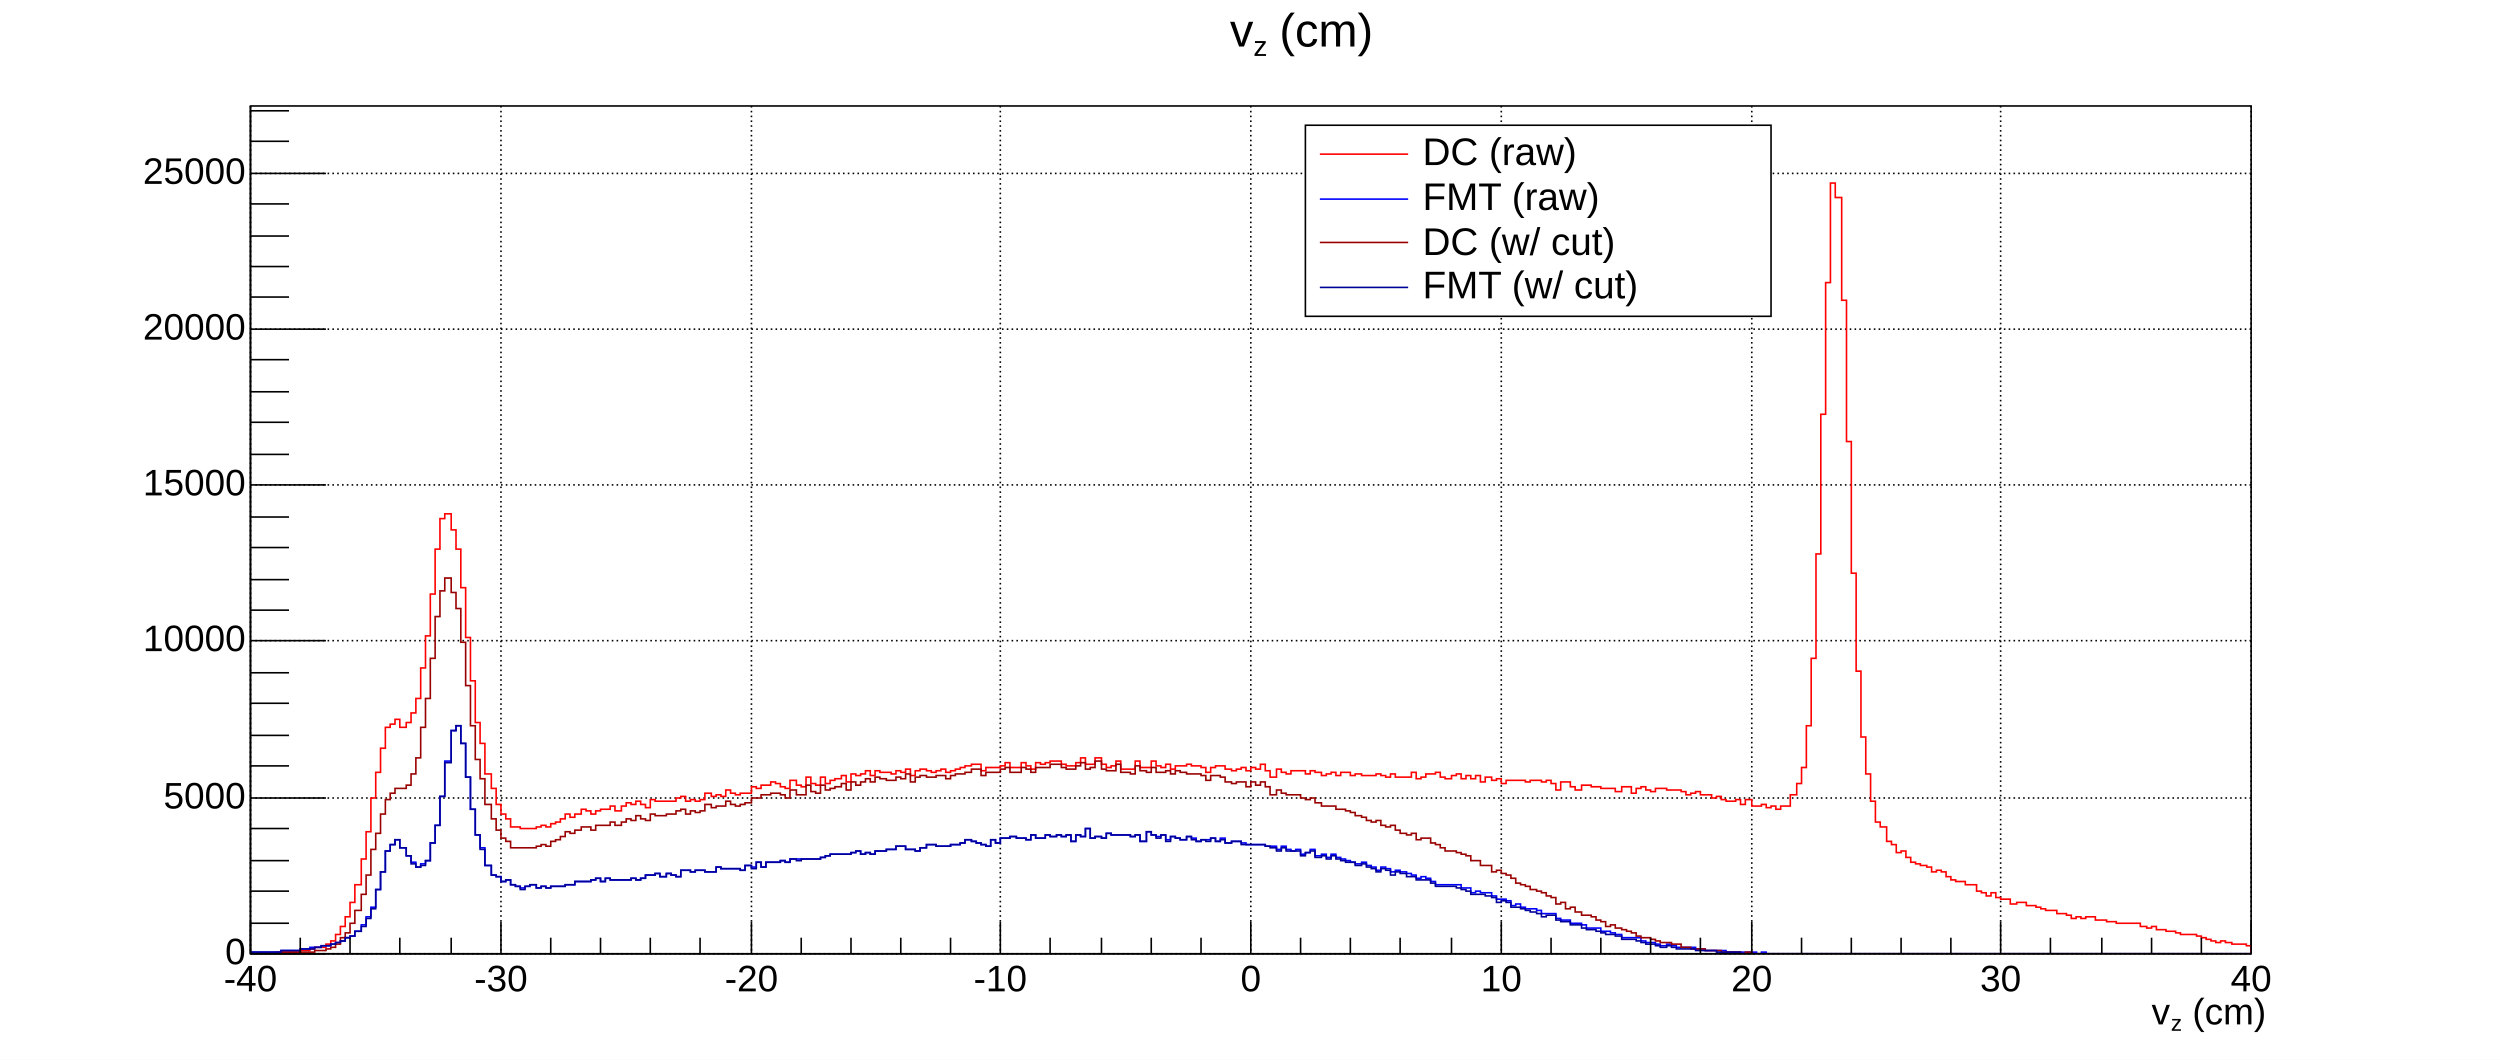
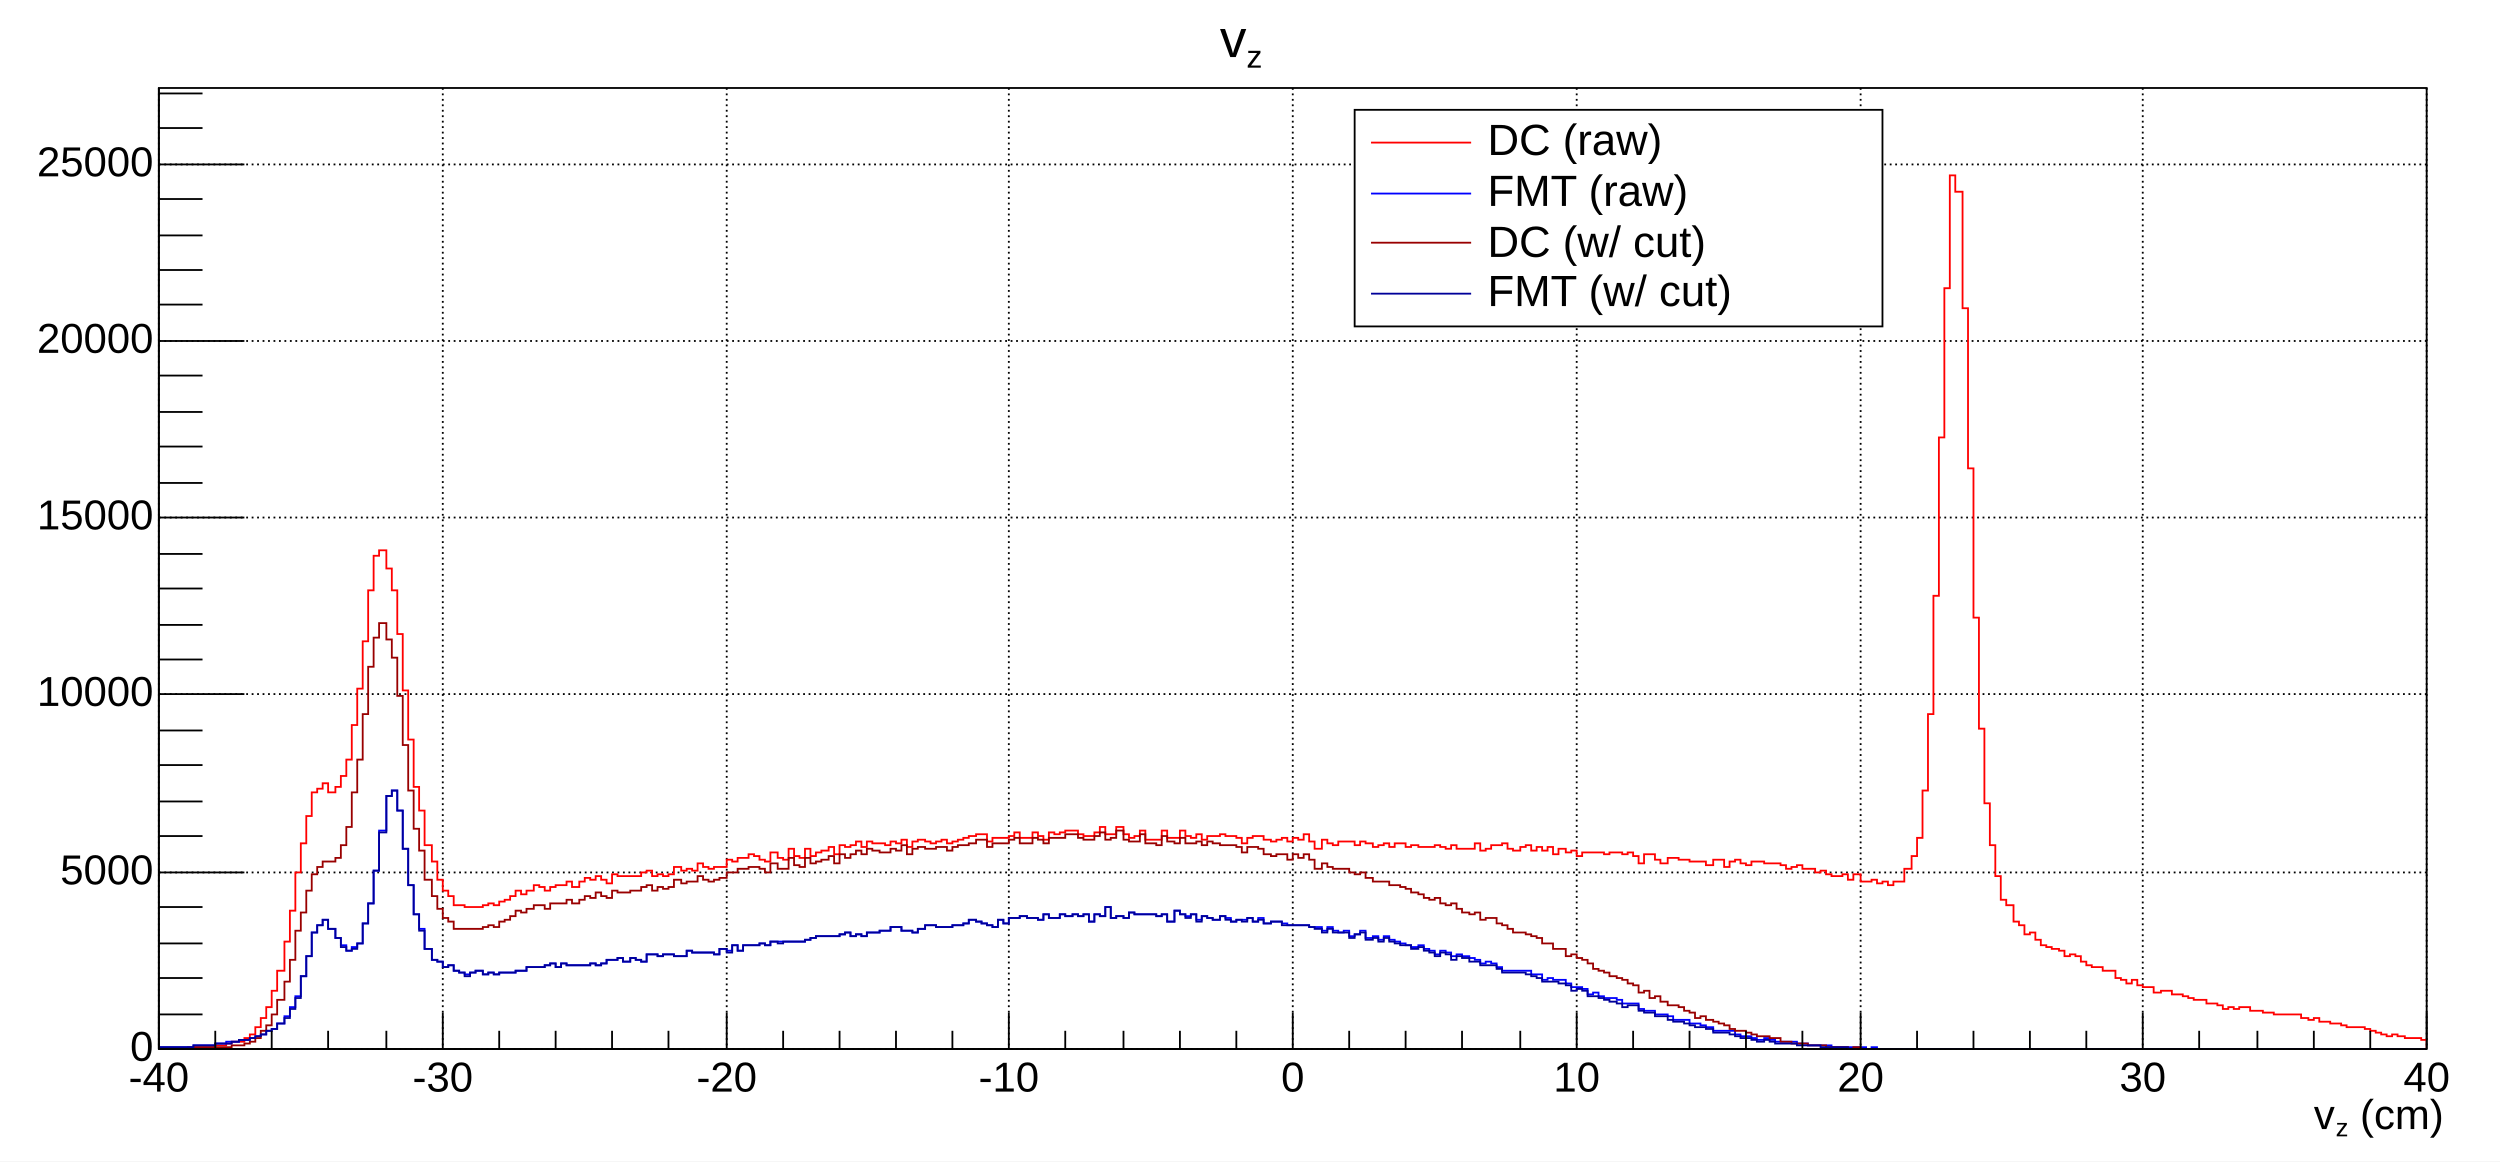
- <svg xmlns="http://www.w3.org/2000/svg" width="1557" height="660" version="1.1" id="svg174">
+ <svg xmlns="http://www.w3.org/2000/svg" width="1373.56" height="638.091" version="1.1" id="svg174">
  <defs id="defs178" />
-   <path style="pointer-events: visiblefill; fill: rgb(255, 255, 255);" d="M0,0H1557V660H0Z" id="path2" />
-   <g id="g172">
+   <path style="fill:#ffffff;stroke-width:0.924" d="M 0,0 H 1373.56 V 638.091 H 0 Z" id="path2" />
+   <g id="g172" transform="translate(-68.72459,-17.65655)">
    <g transform="translate(156,66)" id="g108">
-       <path d="M0,0H1246V528H0Z" style="fill: rgb(255, 255, 255); stroke: rgb(0, 0, 0); stroke-width: 1; pointer-events: visiblefill;" id="path6" />
+       <path d="M 0,0 H 1246 V 528 H 0 Z" style="fill:#ffffff;stroke:#000000;stroke-width:1" id="path6" />
      <g id="g12">
-         <path d="M0,0v528M156,0v528M312,0v528M467,0v528M623,0v528M779,0v528M935,0v528M1090,0v528M1246,0v528" style="stroke: rgb(0, 0, 0); stroke-width: 1; stroke-dasharray: 1, 2;" id="path8" />
-         <path d="M0,528h1246M0,431h1246M0,333h1246M0,236h1246M0,139h1246M0,42h1246" style="stroke: rgb(0, 0, 0); stroke-width: 1; stroke-dasharray: 1, 2;" id="path10" />
+         <path d="M 0,0 V 528 M 156,0 V 528 M 312,0 V 528 M 467,0 V 528 M 623,0 V 528 M 779,0 V 528 M 935,0 V 528 M 1090,0 V 528 M 1246,0 v 528" style="stroke:#000000;stroke-width:1;stroke-dasharray:1, 2" id="path8" />
+         <path d="M 0,528 H 1246 M 0,431 H 1246 M 0,333 H 1246 M 0,236 H 1246 M 0,139 H 1246 M 0,42 h 1246" style="stroke:#000000;stroke-width:1;stroke-dasharray:1, 2" id="path10" />
      </g>
-       <svg x="0" y="0" overflow="hidden" width="1246" height="528" viewBox="0 0 1246 528" style="pointer-events: visiblefill;" version="1.1" id="svg30">
+       <svg x="0" y="0" overflow="hidden" width="1246" height="528" viewBox="0 0 1246 528" version="1.1" id="svg30">
        <g id="g16">
-           <path d="M0,528h16v-1h15v-1h6v-1h3v-1h7v-2h3v-2h3v-4h3v-5h3v-6h3v-9h3v-11h4v-16h3v-17h3v-21h3v-16h3v-15h3v-13h3v-2h3v-3h3v5h4v-3h3v-6h3v-9h3v-19h3v-20h3v-26h3v-28h3v-19h3v-3h4v10h3v12h3v24h3v31h3v27h3v26h3v13h3v19h4v9h3v10h3v6h3v3h3v5h6v1h10v-1h3v-1h3v1h3v-2h3v-1h3v-2h3v-3h3v2h3v-2h4v-3h3v1h3v2h3v-2h3v-1h6v-2h3v3h4v-3h3v-2h3v1h3v-2h3v2h3v2h3v-5h3v1h13v-2h3v-1h3v3h3v-1h3v1h3v-1h3v-4h4v2h3v-1h3v1h3v-4h3v2h3v1h3v-1h7v-4h3v1h3v-2h6v-2h3v1h3v2h3v1h3v-5h4v3h3v1h3v-6h3v4h3v1h3v-5h3v4h3v-2h3v-1h4v-2h3v4h3v-5h3v1h3v-1h3v-2h3v3h3v-3h3v1h7v1h3v-2h3v1h3v-2h3v4h3v-3h3v-1h4v1h3v1h3v-1h3v-1h3v2h3v-1h3v-1h3v-1h3v-1h4v-1h6v4h3v-2h9v-1h3v-2h3v3h7v-3h3v2h3v2h3v-4h3v1h3v-1h3v-1h7v2h3v1h6v-2h3v-3h3v4h6v-4h4v4h3v2h3v-1h3v-3h3v5h9v-5h3v4h7v-4h3v3h3v1h3v-2h3v3h3v-2h7v-1h3v1h6v1h3v3h3v-3h3v-1h6v2h4v1h3v-1h3v-1h3v2h3v-2h3v1h3v-3h3v4h3v4h4v-5h3v2h3v1h3v-2h9v2h3v-2h3v1h4v2h3v-1h3v-1h3v2h3v-2h6v2h3v-1h4v1h9v-1h3v1h3v1h3v-2h3v2h10v-3h3v4h3v-1h3v-2h6v-1h3v3h3v1h4v-2h3v-1h3v3h3v-2h3v2h3v-2h3v4h3v-3h4v2h3v-1h3v3h3v-2h12v1h3v-1h7v1h3v-1h3v2h3v4h3v-5h6v3h3v2h4v-3h6v1h6v1h9v2h4v-3h6v4h3v-3h3v-1h3v2h3v1h3v-2h7v1h9v1h3v2h3v-1h3v-1h3v2h7v2h3v-1h3v2h3v1h6v-1h3v3h3v-3h4v4h6v-1h3v2h3v-1h3v2h3v-2h6v-7h4v-7h3v-10h3v-26h3v-42h3v-65h3v-87h3v-82h3v-62h3v9h4v64h3v88h3v82h3v61h3v41h3v23h3v17h3v13h3v3h4v9h3v2h3v5h3v-1h3v4h3v3h3v1h3v1h4v1h3v3h3v-1h3v1h3v3h3v2h3v1h6v2h7v4h3v1h3v2h3v-2h3v3h3v1h6v3h4v-1h6v2h6v1h3v1h3v1h7v2h6v1h3v2h3v-1h3v1h3v-1h6v2h7v1h6v1h15v2h4v1h3v-1h3v2h6v1h6v1h3v1h10v1h3v1h3v1h3v1h3v1h3v-1h3v1h4v1h9v1h3L1246,531H0Z" style="stroke-linejoin: miter; stroke: rgb(255, 0, 0); stroke-width: 1; fill: none;" id="path14" />
+           <path d="m 0,528 h 16 v -1 h 15 v -1 h 6 v -1 h 3 v -1 h 7 v -2 h 3 v -2 h 3 v -4 h 3 v -5 h 3 v -6 h 3 v -9 h 3 v -11 h 4 v -16 h 3 v -17 h 3 v -21 h 3 v -16 h 3 v -15 h 3 v -13 h 3 v -2 h 3 v -3 h 3 v 5 h 4 v -3 h 3 v -6 h 3 v -9 h 3 v -19 h 3 v -20 h 3 v -26 h 3 v -28 h 3 v -19 h 3 v -3 h 4 v 10 h 3 v 12 h 3 v 24 h 3 v 31 h 3 v 27 h 3 v 26 h 3 v 13 h 3 v 19 h 4 v 9 h 3 v 10 h 3 v 6 h 3 v 3 h 3 v 5 h 6 v 1 h 10 v -1 h 3 v -1 h 3 v 1 h 3 v -2 h 3 v -1 h 3 v -2 h 3 v -3 h 3 v 2 h 3 v -2 h 4 v -3 h 3 v 1 h 3 v 2 h 3 v -2 h 3 v -1 h 6 v -2 h 3 v 3 h 4 v -3 h 3 v -2 h 3 v 1 h 3 v -2 h 3 v 2 h 3 v 2 h 3 v -5 h 3 v 1 h 13 v -2 h 3 v -1 h 3 v 3 h 3 v -1 h 3 v 1 h 3 v -1 h 3 v -4 h 4 v 2 h 3 v -1 h 3 v 1 h 3 v -4 h 3 v 2 h 3 v 1 h 3 v -1 h 7 v -4 h 3 v 1 h 3 v -2 h 6 v -2 h 3 v 1 h 3 v 2 h 3 v 1 h 3 v -5 h 4 v 3 h 3 v 1 h 3 v -6 h 3 v 4 h 3 v 1 h 3 v -5 h 3 v 4 h 3 v -2 h 3 v -1 h 4 v -2 h 3 v 4 h 3 v -5 h 3 v 1 h 3 v -1 h 3 v -2 h 3 v 3 h 3 v -3 h 3 v 1 h 7 v 1 h 3 v -2 h 3 v 1 h 3 v -2 h 3 v 4 h 3 v -3 h 3 v -1 h 4 v 1 h 3 v 1 h 3 v -1 h 3 v -1 h 3 v 2 h 3 v -1 h 3 v -1 h 3 v -1 h 3 v -1 h 4 v -1 h 6 v 4 h 3 v -2 h 9 v -1 h 3 v -2 h 3 v 3 h 7 v -3 h 3 v 2 h 3 v 2 h 3 v -4 h 3 v 1 h 3 v -1 h 3 v -1 h 7 v 2 h 3 v 1 h 6 v -2 h 3 v -3 h 3 v 4 h 6 v -4 h 4 v 4 h 3 v 2 h 3 v -1 h 3 v -3 h 3 v 5 h 9 v -5 h 3 v 4 h 7 v -4 h 3 v 3 h 3 v 1 h 3 v -2 h 3 v 3 h 3 v -2 h 7 v -1 h 3 v 1 h 6 v 1 h 3 v 3 h 3 v -3 h 3 v -1 h 6 v 2 h 4 v 1 h 3 v -1 h 3 v -1 h 3 v 2 h 3 v -2 h 3 v 1 h 3 v -3 h 3 v 4 h 3 v 4 h 4 v -5 h 3 v 2 h 3 v 1 h 3 v -2 h 9 v 2 h 3 v -2 h 3 v 1 h 4 v 2 h 3 v -1 h 3 v -1 h 3 v 2 h 3 v -2 h 6 v 2 h 3 v -1 h 4 v 1 h 9 v -1 h 3 v 1 h 3 v 1 h 3 v -2 h 3 v 2 h 10 v -3 h 3 v 4 h 3 v -1 h 3 v -2 h 6 v -1 h 3 v 3 h 3 v 1 h 4 v -2 h 3 v -1 h 3 v 3 h 3 v -2 h 3 v 2 h 3 v -2 h 3 v 4 h 3 v -3 h 4 v 2 h 3 v -1 h 3 v 3 h 3 v -2 h 12 v 1 h 3 v -1 h 7 v 1 h 3 v -1 h 3 v 2 h 3 v 4 h 3 v -5 h 6 v 3 h 3 v 2 h 4 v -3 h 6 v 1 h 6 v 1 h 9 v 2 h 4 v -3 h 6 v 4 h 3 v -3 h 3 v -1 h 3 v 2 h 3 v 1 h 3 v -2 h 7 v 1 h 9 v 1 h 3 v 2 h 3 v -1 h 3 v -1 h 3 v 2 h 7 v 2 h 3 v -1 h 3 v 2 h 3 v 1 h 6 v -1 h 3 v 3 h 3 v -3 h 4 v 4 h 6 v -1 h 3 v 2 h 3 v -1 h 3 v 2 h 3 v -2 h 6 v -7 h 4 v -7 h 3 v -10 h 3 v -26 h 3 v -42 h 3 v -65 h 3 v -87 h 3 v -82 h 3 V 48 h 3 v 9 h 4 v 64 h 3 v 88 h 3 v 82 h 3 v 61 h 3 v 41 h 3 v 23 h 3 v 17 h 3 v 13 h 3 v 3 h 4 v 9 h 3 v 2 h 3 v 5 h 3 v -1 h 3 v 4 h 3 v 3 h 3 v 1 h 3 v 1 h 4 v 1 h 3 v 3 h 3 v -1 h 3 v 1 h 3 v 3 h 3 v 2 h 3 v 1 h 6 v 2 h 7 v 4 h 3 v 1 h 3 v 2 h 3 v -2 h 3 v 3 h 3 v 1 h 6 v 3 h 4 v -1 h 6 v 2 h 6 v 1 h 3 v 1 h 3 v 1 h 7 v 2 h 6 v 1 h 3 v 2 h 3 v -1 h 3 v 1 h 3 v -1 h 6 v 2 h 7 v 1 h 6 v 1 h 15 v 2 h 4 v 1 h 3 v -1 h 3 v 2 h 6 v 1 h 6 v 1 h 3 v 1 h 10 v 1 h 3 v 1 h 3 v 1 h 3 v 1 h 3 v 1 h 3 v -1 h 3 v 1 h 4 v 1 h 9 v 1 h 3 v 8 H 0 Z" style="fill:none;stroke:#ff0000;stroke-width:1;stroke-linejoin:miter" id="path14" />
        </g>
        <g id="g20">
-           <path d="M0,527h19v-1h12v-1h6v-1h7v-1h6v-1h3v-1h3v-1h3v-2h3v-1h3v-3h4v-4h3v-5h3v-6h3v-11h3v-11h3v-13h3v-4h3v-3h3v5h4v5h3v4h3v3h3v-2h3v-2h3v-11h3v-11h3v-18h3v-22h4v-19h3v-3h3v11h3v21h3v20h3v16h3v8h3v11h4v6h3v1h3v3h3v-1h3v3h3v1h3v1h3v-1h3v-1h4v2h3v-1h3v1h3v-1h9v-1h6v-2h10v-1h3v-1h3v2h3v-2h3v1h13v-1h3v1h3v-1h3v-2h6v-1h3v2h4v-2h3v1h3v1h3v-4h6v1h3v-1h6v1h7v-3h3v1h12v1h3v-3h4v1h3v-3h3v3h3v-3h9v-1h3v1h3v-2h19v-1h3v-1h3v-1h13v-1h3v-1h3v2h3v-1h3v1h3v-2h7v-1h6v-2h6v2h6v1h3v-2h4v-2h6v1h9v-1h6v-1h3v-2h4v1h3v1h3v1h3v1h3v-4h3v2h3v-3h6v-1h4v1h6v1h3v-3h3v2h6v-2h3v1h4v-1h3v1h3v-1h3v4h3v-4h3v1h3v-5h3v6h3v-1h4v1h3v-3h3v1h12v1h3v-1h3v4h4v-6h3v2h3v1h3v-1h3v3h3v-2h3v1h3v1h4v-2h3v1h3v2h3v-1h6v-1h3v2h3v-2h3v3h4v-1h6v1h3v1h12v1h7v2h3v-2h3v2h3v1h3v-1h3v3h3v-1h3v-2h3v4h4v-1h3v2h3v-2h3v2h3v1h3v1h3v1h3v1h4v-1h3v2h3v1h3v2h3v-2h3v1h3v2h3v-1h3v1h4v1h3v1h3v2h3v-1h3v1h3v2h3v2h16v2h6v3h3v-1h3v1h7v2h3v2h6v1h3v3h3v-1h3v2h3v1h7v1h3v2h9v3h3v1h6v2h7v1h3v2h9v2h6v1h3v1h4v2h12v2h3v1h6v1h3v1h4v-1h3v1h3v1h12v1h6v1h13v1h19v1h3v-1h3v1h302L1246,531H0Z" style="stroke-linejoin: miter; stroke: rgb(0, 0, 255); stroke-width: 1; fill: none;" id="path18" />
+           <path d="m 0,527 h 19 v -1 h 12 v -1 h 6 v -1 h 7 v -1 h 6 v -1 h 3 v -1 h 3 v -1 h 3 v -2 h 3 v -1 h 3 v -3 h 4 v -4 h 3 v -5 h 3 v -6 h 3 v -11 h 3 v -11 h 3 v -13 h 3 v -4 h 3 v -3 h 3 v 5 h 4 v 5 h 3 v 4 h 3 v 3 h 3 v -2 h 3 v -2 h 3 v -11 h 3 v -11 h 3 v -18 h 3 v -22 h 4 v -19 h 3 v -3 h 3 v 11 h 3 v 21 h 3 v 20 h 3 v 16 h 3 v 8 h 3 v 11 h 4 v 6 h 3 v 1 h 3 v 3 h 3 v -1 h 3 v 3 h 3 v 1 h 3 v 1 h 3 v -1 h 3 v -1 h 4 v 2 h 3 v -1 h 3 v 1 h 3 v -1 h 9 v -1 h 6 v -2 h 10 v -1 h 3 v -1 h 3 v 2 h 3 v -2 h 3 v 1 h 13 v -1 h 3 v 1 h 3 v -1 h 3 v -2 h 6 v -1 h 3 v 2 h 4 v -2 h 3 v 1 h 3 v 1 h 3 v -4 h 6 v 1 h 3 v -1 h 6 v 1 h 7 v -3 h 3 v 1 h 12 v 1 h 3 v -3 h 4 v 1 h 3 v -3 h 3 v 3 h 3 v -3 h 9 v -1 h 3 v 1 h 3 v -2 h 19 v -1 h 3 v -1 h 3 v -1 h 13 v -1 h 3 v -1 h 3 v 2 h 3 v -1 h 3 v 1 h 3 v -2 h 7 v -1 h 6 v -2 h 6 v 2 h 6 v 1 h 3 v -2 h 4 v -2 h 6 v 1 h 9 v -1 h 6 v -1 h 3 v -2 h 4 v 1 h 3 v 1 h 3 v 1 h 3 v 1 h 3 v -4 h 3 v 2 h 3 v -3 h 6 v -1 h 4 v 1 h 6 v 1 h 3 v -3 h 3 v 2 h 6 v -2 h 3 v 1 h 4 v -1 h 3 v 1 h 3 v -1 h 3 v 4 h 3 v -4 h 3 v 1 h 3 v -5 h 3 v 6 h 3 v -1 h 4 v 1 h 3 v -3 h 3 v 1 h 12 v 1 h 3 v -1 h 3 v 4 h 4 v -6 h 3 v 2 h 3 v 1 h 3 v -1 h 3 v 3 h 3 v -2 h 3 v 1 h 3 v 1 h 4 v -2 h 3 v 1 h 3 v 2 h 3 v -1 h 6 v -1 h 3 v 2 h 3 v -2 h 3 v 3 h 4 v -1 h 6 v 1 h 3 v 1 h 12 v 1 h 7 v 2 h 3 v -2 h 3 v 2 h 3 v 1 h 3 v -1 h 3 v 3 h 3 v -1 h 3 v -2 h 3 v 4 h 4 v -1 h 3 v 2 h 3 v -2 h 3 v 2 h 3 v 1 h 3 v 1 h 3 v 1 h 3 v 1 h 4 v -1 h 3 v 2 h 3 v 1 h 3 v 2 h 3 v -2 h 3 v 1 h 3 v 2 h 3 v -1 h 3 v 1 h 4 v 1 h 3 v 1 h 3 v 2 h 3 v -1 h 3 v 1 h 3 v 2 h 3 v 2 h 16 v 2 h 6 v 3 h 3 v -1 h 3 v 1 h 7 v 2 h 3 v 2 h 6 v 1 h 3 v 3 h 3 v -1 h 3 v 2 h 3 v 1 h 7 v 1 h 3 v 2 h 9 v 3 h 3 v 1 h 6 v 2 h 7 v 1 h 3 v 2 h 9 v 2 h 6 v 1 h 3 v 1 h 4 v 2 h 12 v 2 h 3 v 1 h 6 v 1 h 3 v 1 h 4 v -1 h 3 v 1 h 3 v 1 h 12 v 1 h 6 v 1 h 13 v 1 h 19 v 1 h 3 v -1 h 3 v 1 h 302 v 3 H 0 Z" style="fill:none;stroke:#0000ff;stroke-width:1;stroke-linejoin:miter" id="path18" />
        </g>
        <g id="g24">
-           <path d="M0,528h19v-1h21v-1h7v-1h3v-1h3v-2h3v-4h3v-3h3v-6h3v-8h4v-10h3v-12h3v-16h3v-10h3v-12h3v-9h3v-4h3v-3h7v-2h3v-7h3v-10h3v-19h3v-18h3v-25h3v-26h3v-16h3v-8h4v9h3v10h3v21h3v27h3v25h3v21h3v12h3v16h4v9h3v7h3v5h3v2h3v4h16v-1h3v-1h3v1h3v-3h3v-1h3v-2h3v-3h3v1h3v-2h4v-2h6v2h3v-3h9v-2h3v2h4v-2h3v-2h3v1h3v-3h3v2h3v1h3v-4h3v1h7v-1h6v-2h3v-1h3v3h3v-2h3v1h3v-1h3v-4h4v2h3v-1h6v-3h3v2h3v1h3v-1h3v-1h4v-3h6v-2h6v-1h6v1h3v2h3v-5h4v3h6v-6h3v4h3v1h3v-5h3v3h3v-1h3v-1h4v-2h3v4h3v-5h3v2h3v-2h3v-2h3v2h3v-3h3v1h4v1h6v-2h3v1h3v-3h3v5h3v-3h3v-1h4v1h6v-1h6v2h3v-2h3v-1h6v-1h4v-2h6v4h3v-2h9v-2h3v-1h3v3h7v-3h3v1h3v2h3v-3h9v-2h7v2h3v1h6v-2h3v-2h3v4h3v-1h3v-4h4v5h3v1h6v-4h3v5h6v1h3v-5h3v3h4v1h3v-3h3v3h6v-1h3v2h3v-2h3v1h4v1h9v1h3v3h3v-3h6v1h3v3h4v1h3v-1h6v3h3v-3h3v2h3v-2h3v3h3v5h4v-3h3v2h3v1h9v2h3v1h3v-1h3v3h4v2h9v2h6v1h3v1h3v2h4v1h3v2h3v1h3v-1h3v3h3v1h3v-1h3v3h3v2h4v1h3v-1h3v4h3v-1h6v3h3v1h3v2h3v2h7v1h3v1h3v1h3v3h6v3h7v4h3v-1h3v2h3v1h3v2h3v3h3v1h3v1h3v2h4v1h3v1h3v2h3v1h3v4h3v-1h3v4h3v-1h3v3h4v2h6v1h3v2h3v1h3v3h3v-1h3v2h4v1h3v1h3v1h3v2h3v1h6v1h3v1h3v1h7v1h6v2h6v1h9v1h10v1h12v1h3v-1h4v1h311L1246,531H0Z" style="stroke-linejoin: miter; stroke: rgb(153, 0, 0); stroke-width: 1; fill: none;" id="path22" />
+           <path d="m 0,528 h 19 v -1 h 21 v -1 h 7 v -1 h 3 v -1 h 3 v -2 h 3 v -4 h 3 v -3 h 3 v -6 h 3 v -8 h 4 v -10 h 3 v -12 h 3 v -16 h 3 v -10 h 3 v -12 h 3 v -9 h 3 v -4 h 3 v -3 h 7 v -2 h 3 v -7 h 3 v -10 h 3 v -19 h 3 v -18 h 3 v -25 h 3 v -26 h 3 v -16 h 3 v -8 h 4 v 9 h 3 v 10 h 3 v 21 h 3 v 27 h 3 v 25 h 3 v 21 h 3 v 12 h 3 v 16 h 4 v 9 h 3 v 7 h 3 v 5 h 3 v 2 h 3 v 4 h 16 v -1 h 3 v -1 h 3 v 1 h 3 v -3 h 3 v -1 h 3 v -2 h 3 v -3 h 3 v 1 h 3 v -2 h 4 v -2 h 6 v 2 h 3 v -3 h 9 v -2 h 3 v 2 h 4 v -2 h 3 v -2 h 3 v 1 h 3 v -3 h 3 v 2 h 3 v 1 h 3 v -4 h 3 v 1 h 7 v -1 h 6 v -2 h 3 v -1 h 3 v 3 h 3 v -2 h 3 v 1 h 3 v -1 h 3 v -4 h 4 v 2 h 3 v -1 h 6 v -3 h 3 v 2 h 3 v 1 h 3 v -1 h 3 v -1 h 4 v -3 h 6 v -2 h 6 v -1 h 6 v 1 h 3 v 2 h 3 v -5 h 4 v 3 h 6 v -6 h 3 v 4 h 3 v 1 h 3 v -5 h 3 v 3 h 3 v -1 h 3 v -1 h 4 v -2 h 3 v 4 h 3 v -5 h 3 v 2 h 3 v -2 h 3 v -2 h 3 v 2 h 3 v -3 h 3 v 1 h 4 v 1 h 6 v -2 h 3 v 1 h 3 v -3 h 3 v 5 h 3 v -3 h 3 v -1 h 4 v 1 h 6 v -1 h 6 v 2 h 3 v -2 h 3 v -1 h 6 v -1 h 4 v -2 h 6 v 4 h 3 v -2 h 9 v -2 h 3 v -1 h 3 v 3 h 7 v -3 h 3 v 1 h 3 v 2 h 3 v -3 h 9 v -2 h 7 v 2 h 3 v 1 h 6 v -2 h 3 v -2 h 3 v 4 h 3 v -1 h 3 v -4 h 4 v 5 h 3 v 1 h 6 v -4 h 3 v 5 h 6 v 1 h 3 v -5 h 3 v 3 h 4 v 1 h 3 v -3 h 3 v 3 h 6 v -1 h 3 v 2 h 3 v -2 h 3 v 1 h 4 v 1 h 9 v 1 h 3 v 3 h 3 v -3 h 6 v 1 h 3 v 3 h 4 v 1 h 3 v -1 h 6 v 3 h 3 v -3 h 3 v 2 h 3 v -2 h 3 v 3 h 3 v 5 h 4 v -3 h 3 v 2 h 3 v 1 h 9 v 2 h 3 v 1 h 3 v -1 h 3 v 3 h 4 v 2 h 9 v 2 h 6 v 1 h 3 v 1 h 3 v 2 h 4 v 1 h 3 v 2 h 3 v 1 h 3 v -1 h 3 v 3 h 3 v 1 h 3 v -1 h 3 v 3 h 3 v 2 h 4 v 1 h 3 v -1 h 3 v 4 h 3 v -1 h 6 v 3 h 3 v 1 h 3 v 2 h 3 v 2 h 7 v 1 h 3 v 1 h 3 v 1 h 3 v 3 h 6 v 3 h 7 v 4 h 3 v -1 h 3 v 2 h 3 v 1 h 3 v 2 h 3 v 3 h 3 v 1 h 3 v 1 h 3 v 2 h 4 v 1 h 3 v 1 h 3 v 2 h 3 v 1 h 3 v 4 h 3 v -1 h 3 v 4 h 3 v -1 h 3 v 3 h 4 v 2 h 6 v 1 h 3 v 2 h 3 v 1 h 3 v 3 h 3 v -1 h 3 v 2 h 4 v 1 h 3 v 1 h 3 v 1 h 3 v 2 h 3 v 1 h 6 v 1 h 3 v 1 h 3 v 1 h 7 v 1 h 6 v 2 h 6 v 1 h 9 v 1 h 10 v 1 h 12 v 1 h 3 v -1 h 4 v 1 h 311 v 3 H 0 Z" style="fill:none;stroke:#990000;stroke-width:1;stroke-linejoin:miter" id="path22" />
        </g>
        <g id="g28">
-           <path d="M0,527h19v-1h12v-1h9v-1h4v-1h6v-1h3v-1h3v-1h3v-2h3v-1h3v-3h4v-3h3v-5h3v-6h3v-12h3v-11h3v-13h3v-4h3v-3h3v5h4v5h3v5h3v2h3v-1h3v-3h3v-11h3v-11h3v-18h3v-21h4v-20h3v-3h3v11h3v21h3v20h3v16h3v9h3v10h4v6h3v1h3v3h3v-1h3v3h3v1h3v2h3v-2h3v-1h4v2h3v-1h3v1h3v-1h9v-1h6v-2h10v-1h3v-1h3v2h3v-2h3v1h13v-1h3v1h3v-1h3v-2h6v-1h3v2h4v-2h3v1h3v1h3v-4h6v1h3v-1h6v1h7v-3h3v1h12v1h3v-3h4v2h3v-4h3v3h3v-3h9v-1h3v1h3v-2h4v1h3v-1h12v-1h3v-1h3v-1h13v-1h3v-1h3v2h3v-1h3v1h3v-2h7v-1h6v-2h6v2h6v1h3v-2h4v-2h6v1h9v-1h6v-1h3v-2h4v1h3v1h3v1h3v1h3v-4h3v2h3v-3h6v-1h4v1h6v1h3v-3h3v2h6v-2h3v1h4v-1h3v1h3v-1h3v4h3v-4h3v1h3v-5h3v6h3v-1h4v1h3v-3h3v1h12v1h3v-1h3v4h4v-6h3v2h3v2h3v-2h3v4h3v-3h3v1h3v1h4v-2h3v2h3v1h3v-1h3v1h3v-2h3v2h3v-1h3v2h4v-1h6v2h15v1h3v1h4v2h3v-2h3v2h9v3h3v-2h3v-1h3v4h4v-1h3v2h3v-2h3v2h3v1h3v1h6v2h4v-1h3v2h3v1h3v2h3v-2h3v1h3v3h3v-2h3v1h4v2h6v2h9v2h3v2h13v1h3v1h3v1h3v2h9v1h4v1h3v3h3v-1h3v1h3v3h6v1h3v1h3v1h4v1h3v2h3v-1h6v3h3v1h6v2h7v2h3v1h6v1h3v1h3v1h6v1h4v2h9v1h3v1h3v1h6v1h3v1h4v-1h3v1h3v1h12v1h13v1h15v1h318L1246,531H0Z" style="stroke-linejoin: miter; stroke: rgb(0, 0, 153); stroke-width: 1; fill: none;" id="path26" />
+           <path d="m 0,527 h 19 v -1 h 12 v -1 h 9 v -1 h 4 v -1 h 6 v -1 h 3 v -1 h 3 v -1 h 3 v -2 h 3 v -1 h 3 v -3 h 4 v -3 h 3 v -5 h 3 v -6 h 3 v -12 h 3 v -11 h 3 v -13 h 3 v -4 h 3 v -3 h 3 v 5 h 4 v 5 h 3 v 5 h 3 v 2 h 3 v -1 h 3 v -3 h 3 v -11 h 3 v -11 h 3 v -18 h 3 v -21 h 4 v -20 h 3 v -3 h 3 v 11 h 3 v 21 h 3 v 20 h 3 v 16 h 3 v 9 h 3 v 10 h 4 v 6 h 3 v 1 h 3 v 3 h 3 v -1 h 3 v 3 h 3 v 1 h 3 v 2 h 3 v -2 h 3 v -1 h 4 v 2 h 3 v -1 h 3 v 1 h 3 v -1 h 9 v -1 h 6 v -2 h 10 v -1 h 3 v -1 h 3 v 2 h 3 v -2 h 3 v 1 h 13 v -1 h 3 v 1 h 3 v -1 h 3 v -2 h 6 v -1 h 3 v 2 h 4 v -2 h 3 v 1 h 3 v 1 h 3 v -4 h 6 v 1 h 3 v -1 h 6 v 1 h 7 v -3 h 3 v 1 h 12 v 1 h 3 v -3 h 4 v 2 h 3 v -4 h 3 v 3 h 3 v -3 h 9 v -1 h 3 v 1 h 3 v -2 h 4 v 1 h 3 v -1 h 12 v -1 h 3 v -1 h 3 v -1 h 13 v -1 h 3 v -1 h 3 v 2 h 3 v -1 h 3 v 1 h 3 v -2 h 7 v -1 h 6 v -2 h 6 v 2 h 6 v 1 h 3 v -2 h 4 v -2 h 6 v 1 h 9 v -1 h 6 v -1 h 3 v -2 h 4 v 1 h 3 v 1 h 3 v 1 h 3 v 1 h 3 v -4 h 3 v 2 h 3 v -3 h 6 v -1 h 4 v 1 h 6 v 1 h 3 v -3 h 3 v 2 h 6 v -2 h 3 v 1 h 4 v -1 h 3 v 1 h 3 v -1 h 3 v 4 h 3 v -4 h 3 v 1 h 3 v -5 h 3 v 6 h 3 v -1 h 4 v 1 h 3 v -3 h 3 v 1 h 12 v 1 h 3 v -1 h 3 v 4 h 4 v -6 h 3 v 2 h 3 v 2 h 3 v -2 h 3 v 4 h 3 v -3 h 3 v 1 h 3 v 1 h 4 v -2 h 3 v 2 h 3 v 1 h 3 v -1 h 3 v 1 h 3 v -2 h 3 v 2 h 3 v -1 h 3 v 2 h 4 v -1 h 6 v 2 h 15 v 1 h 3 v 1 h 4 v 2 h 3 v -2 h 3 v 2 h 9 v 3 h 3 v -2 h 3 v -1 h 3 v 4 h 4 v -1 h 3 v 2 h 3 v -2 h 3 v 2 h 3 v 1 h 3 v 1 h 6 v 2 h 4 v -1 h 3 v 2 h 3 v 1 h 3 v 2 h 3 v -2 h 3 v 1 h 3 v 3 h 3 v -2 h 3 v 1 h 4 v 2 h 6 v 2 h 9 v 2 h 3 v 2 h 13 v 1 h 3 v 1 h 3 v 1 h 3 v 2 h 9 v 1 h 4 v 1 h 3 v 3 h 3 v -1 h 3 v 1 h 3 v 3 h 6 v 1 h 3 v 1 h 3 v 1 h 4 v 1 h 3 v 2 h 3 v -1 h 6 v 3 h 3 v 1 h 6 v 2 h 7 v 2 h 3 v 1 h 6 v 1 h 3 v 1 h 3 v 1 h 6 v 1 h 4 v 2 h 9 v 1 h 3 v 1 h 3 v 1 h 6 v 1 h 3 v 1 h 4 v -1 h 3 v 1 h 3 v 1 h 12 v 1 h 13 v 1 h 15 v 1 h 318 v 3 H 0 Z" style="fill:none;stroke:#000099;stroke-width:1;stroke-linejoin:miter" id="path26" />
        </g>
      </svg>
      <g id="g88">
        <g transform="translate(0,528)" id="g66">
-           <path d="M0,0h1246M0,-20V0M31,-10V0M62,-10V0M93,-10V0M125,-10V0M156,-20V0M187,-10V0M218,-10V0M249,-10V0M280,-10V0M312,-20V0M343,-10V0M374,-10V0M405,-10V0M436,-10V0M467,-20V0M498,-10V0M530,-10V0M561,-10V0M592,-10V0M623,-20V0M654,-10V0M685,-10V0M716,-10V0M748,-10V0M779,-20V0M810,-10V0M841,-10V0M872,-10V0M903,-10V0M935,-20V0M966,-10V0M997,-10V0M1028,-10V0M1059,-10V0M1090,-20V0M1121,-10V0M1153,-10V0M1184,-10V0M1215,-10V0M1246,-20V0" style="stroke: rgb(0, 0, 0); stroke-width: 1;" id="path32" />
-           <g font-family="Arial" font-size="23" xml:space="preserve" fill="#000000" text-anchor="middle" id="g52">
-             <text dy=".8em" transform="translate(0,5)" id="text34">-40</text>
-             <text dy=".8em" transform="translate(156,5)" id="text36">-30</text>
-             <text dy=".8em" transform="translate(312,5)" id="text38">-20</text>
-             <text dy=".8em" transform="translate(467,5)" id="text40">-10</text>
-             <text dy=".8em" transform="translate(623,5)" id="text42">0</text>
-             <text dy=".8em" transform="translate(779,5)" id="text44">10</text>
-             <text dy=".8em" transform="translate(935,5)" id="text46">20</text>
-             <text dy=".8em" transform="translate(1090,5)" id="text48">30</text>
-             <text dy=".8em" transform="translate(1246,5)" id="text50">40</text>
+           <path d="M 0,0 H 1246 M 0,-20 V 0 M 31,-10 V 0 M 62,-10 V 0 M 93,-10 V 0 m 32,-10 V 0 m 31,-20 V 0 m 31,-10 V 0 m 31,-10 V 0 m 31,-10 V 0 m 31,-10 V 0 m 32,-20 V 0 m 31,-10 V 0 m 31,-10 V 0 m 31,-10 V 0 m 31,-10 V 0 m 31,-20 V 0 m 31,-10 V 0 m 32,-10 V 0 m 31,-10 V 0 m 31,-10 V 0 m 31,-20 V 0 m 31,-10 V 0 m 31,-10 V 0 m 31,-10 V 0 m 32,-10 V 0 m 31,-20 V 0 m 31,-10 V 0 m 31,-10 V 0 m 31,-10 V 0 m 31,-10 V 0 m 32,-20 V 0 m 31,-10 V 0 m 31,-10 V 0 m 31,-10 V 0 m 31,-10 V 0 m 31,-20 V 0 m 31,-10 V 0 m 32,-10 V 0 m 31,-10 V 0 m 31,-10 V 0 m 31,-20 V 0" style="stroke:#000000;stroke-width:1" id="path32" />
+           <g font-family="Arial" font-size="23px" xml:space="preserve" fill="#000000" text-anchor="middle" id="g52">
+             <text dy="0.8em" transform="translate(0,5)" id="text34">-40</text>
+             <text dy="0.8em" transform="translate(156,5)" id="text36">-30</text>
+             <text dy="0.8em" transform="translate(312,5)" id="text38">-20</text>
+             <text dy="0.8em" transform="translate(467,5)" id="text40">-10</text>
+             <text dy="0.8em" transform="translate(623,5)" id="text42">0</text>
+             <text dy="0.8em" transform="translate(779,5)" id="text44">10</text>
+             <text dy="0.8em" transform="translate(935,5)" id="text46">20</text>
+             <text dy="0.8em" transform="translate(1090,5)" id="text48">30</text>
+             <text dy="0.8em" transform="translate(1246,5)" id="text50">40</text>
          </g>
-           <rect x="0" y="0" width="1246" height="26" style="opacity: 0; cursor: crosshair;" id="rect54" />
-           <g font-family="Arial" font-size="23" xml:space="preserve" transform="translate(1246,37)" style="cursor: move;" id="g64">
+           <rect x="0" y="0" width="1246" height="26" style="opacity:0" id="rect54" />
+           <g font-family="Arial" font-size="23px" xml:space="preserve" transform="translate(1246,37)" id="g64">
            <g transform="translate(-62,7)" id="g62">
-               <text fill="#000000" font-size="23" id="text56">v</text>
-               <text fill="#000000" font-size="14" transform="translate(12,4)" id="text58">z</text>
+               <text fill="#000000" font-size="23px" id="text56">v</text>
+               <text fill="#000000" font-size="14px" transform="translate(12,4)" id="text58">z</text>
              <text fill="#000000" font-size="23px" x="19" id="text60"> (cm)</text>
            </g>
          </g>
        </g>
        <g id="g86">
-           <path d="M0,0v528M47,528H0M24,509H0M24,489H0M24,470H0M24,450H0M47,431H0M24,411H0M24,392H0M24,372H0M24,353H0M47,333H0M24,314H0M24,295H0M24,275H0M24,256H0M47,236H0M24,217H0M24,197H0M24,178H0M24,158H0M47,139H0M24,119H0M24,100H0M24,81H0M24,61H0M47,42H0M24,22H0M24,3H0" style="stroke: rgb(0, 0, 0); stroke-width: 1;" id="path68" />
-           <g font-family="Arial" font-size="23" xml:space="preserve" fill="#000000" text-anchor="end" id="g82">
+           <path d="m 0,0 v 528 m 47,0 H 0 M 24,509 H 0 M 24,489 H 0 M 24,470 H 0 M 24,450 H 0 M 47,431 H 0 M 24,411 H 0 M 24,392 H 0 M 24,372 H 0 M 24,353 H 0 M 47,333 H 0 M 24,314 H 0 M 24,295 H 0 M 24,275 H 0 M 24,256 H 0 M 47,236 H 0 M 24,217 H 0 M 24,197 H 0 M 24,178 H 0 M 24,158 H 0 M 47,139 H 0 M 24,119 H 0 M 24,100 H 0 M 24,81 H 0 M 24,61 H 0 M 47,42 H 0 M 24,22 H 0 M 24,3 H 0" style="stroke:#000000;stroke-width:1" id="path68" />
+           <g font-family="Arial" font-size="23px" xml:space="preserve" fill="#000000" text-anchor="end" id="g82">
            <text dominant-baseline="middle" transform="translate(-3,528)" id="text70">0</text>
            <text dominant-baseline="middle" transform="translate(-3,431)" id="text72">5000</text>
            <text dominant-baseline="middle" transform="translate(-3,333)" id="text74">10000</text>
            <text dominant-baseline="middle" transform="translate(-3,236)" id="text76">15000</text>
            <text dominant-baseline="middle" transform="translate(-3,139)" id="text78">20000</text>
            <text dominant-baseline="middle" transform="translate(-3,42)" id="text80">25000</text>
          </g>
-           <rect x="-68" y="0" width="68" height="528" style="opacity: 0; cursor: crosshair;" id="rect84" />
+           <rect x="-68" y="0" width="68" height="528" style="opacity:0" id="rect84" />
        </g>
      </g>
-       <path d="M2,2h15v-5h-20v20h5Z" style="opacity: 0; cursor: nw-resize;" id="path90" />
-       <path d="M1244,2h-15v-5h20v20h-5 Z" style="opacity: 0; cursor: ne-resize;" id="path92" />
-       <path d="M2,526h15v5h-20v-20h5Z" style="opacity: 0; cursor: sw-resize;" id="path94" />
-       <path d="M1244,526h-15v5h20v-20h-5Z" style="opacity: 0; cursor: se-resize;" id="path96" />
-       <path d="M-3,18h5v492h-5Z" style="opacity: 0; cursor: w-resize;" id="path98" />
-       <path d="M1249,18h-5v492h5Z" style="opacity: 0; cursor: e-resize;" id="path100" />
-       <path d="M18,-3v5h1210v-5Z" style="opacity: 0; cursor: n-resize;" id="path102" />
-       <path d="M18,531v-5h1210v5Z" style="opacity: 0; cursor: s-resize;" id="path104" />
+       <path d="M 2,2 H 17 V -3 H -3 v 20 h 5 z" style="opacity:0" id="path90" />
+       <path d="m 1244,2 h -15 v -5 h 20 v 20 h -5 z" style="opacity:0" id="path92" />
+       <path d="m 2,526 h 15 v 5 H -3 v -20 h 5 z" style="opacity:0" id="path94" />
+       <path d="m 1244,526 h -15 v 5 h 20 v -20 h -5 z" style="opacity:0" id="path96" />
+       <path d="M -3,18 H 2 V 510 H -3 Z" style="opacity:0" id="path98" />
+       <path d="m 1249,18 h -5 v 492 h 5 z" style="opacity:0" id="path100" />
+       <path d="M 18,-3 V 2 H 1228 V -3 Z" style="opacity:0" id="path102" />
+       <path d="m 18,531 v -5 h 1210 v 5 z" style="opacity:0" id="path104" />
      <style id="style106">
.jsroot rect.h1bin { stroke: #4572A7; fill: #4572A7; opacity: 0; }
.jsroot rect.zoom { stroke: steelblue; fill-opacity: 0.1; }
.jsroot path.zoom { stroke: steelblue; fill-opacity: 0.1; }
.jsroot svg:not(:root) { overflow: hidden; }</style>
    </g>
-     <g transform="translate(813,78)" font-family="Arial" font-size="24" xml:space="preserve" style="cursor: move;" id="g144">
-       <path d="M0,0H290V119H0Z" style="fill: rgb(255, 255, 255); stroke: rgb(0, 0, 0); stroke-width: 1; pointer-events: visiblefill;" id="path110" />
-       <path d="M9,18H64" style="stroke: rgb(255, 0, 0); stroke-width: 1;" id="path112" />
+     <g transform="translate(813,78)" font-family="Arial" font-size="24px" xml:space="preserve" id="g144">
+       <path d="M 0,0 H 290 V 119 H 0 Z" style="fill:#ffffff;stroke:#000000;stroke-width:1" id="path110" />
+       <path d="M 9,18 H 64" style="stroke:#ff0000;stroke-width:1" id="path112" />
      <text fill="#000000" text-anchor="start" dominant-baseline="middle" transform="translate(73,18)" id="text114">DC (raw)</text>
-       <path d="M9,46H64" style="stroke: rgb(0, 0, 255); stroke-width: 1;" id="path116" />
+       <path d="M 9,46 H 64" style="stroke:#0000ff;stroke-width:1" id="path116" />
      <text fill="#000000" text-anchor="start" dominant-baseline="middle" transform="translate(73,46)" id="text118">FMT (raw)</text>
-       <path d="M9,73H64" style="stroke: rgb(153, 0, 0); stroke-width: 1;" id="path120" />
+       <path d="M 9,73 H 64" style="stroke:#990000;stroke-width:1" id="path120" />
      <text fill="#000000" text-anchor="start" dominant-baseline="middle" transform="translate(73,74)" id="text122">DC (w/ cut)</text>
-       <path d="M9,101H64" style="stroke: rgb(0, 0, 153); stroke-width: 1;" id="path124" />
+       <path d="M 9,101 H 64" style="stroke:#000099;stroke-width:1" id="path124" />
      <text fill="#000000" text-anchor="start" dominant-baseline="middle" transform="translate(73,101)" id="text126">FMT (w/ cut)</text>
-       <path d="M2,2h15v-5h-20v20h5Z" style="opacity: 0; cursor: nw-resize;" id="path128" />
-       <path d="M288,2h-15v-5h20v20h-5 Z" style="opacity: 0; cursor: ne-resize;" id="path130" />
-       <path d="M2,117h15v5h-20v-20h5Z" style="opacity: 0; cursor: sw-resize;" id="path132" />
-       <path d="M288,117h-15v5h20v-20h-5Z" style="opacity: 0; cursor: se-resize;" id="path134" />
-       <path d="M-3,18h5v83h-5Z" style="opacity: 0; cursor: w-resize;" id="path136" />
-       <path d="M293,18h-5v83h5Z" style="opacity: 0; cursor: e-resize;" id="path138" />
-       <path d="M18,-3v5h254v-5Z" style="opacity: 0; cursor: n-resize;" id="path140" />
-       <path d="M18,122v-5h254v5Z" style="opacity: 0; cursor: s-resize;" id="path142" />
+       <path d="M 2,2 H 17 V -3 H -3 v 20 h 5 z" style="opacity:0" id="path128" />
+       <path d="m 288,2 h -15 v -5 h 20 v 20 h -5 z" style="opacity:0" id="path130" />
+       <path d="m 2,117 h 15 v 5 H -3 v -20 h 5 z" style="opacity:0" id="path132" />
+       <path d="m 288,117 h -15 v 5 h 20 v -20 h -5 z" style="opacity:0" id="path134" />
+       <path d="m -3,18 h 5 v 83 h -5 z" style="opacity:0" id="path136" />
+       <path d="m 293,18 h -5 v 83 h 5 z" style="opacity:0" id="path138" />
+       <path d="M 18,-3 V 2 H 272 V -3 Z" style="opacity:0" id="path140" />
+       <path d="m 18,122 v -5 h 254 v 5 z" style="opacity:0" id="path142" />
    </g>
-     <g transform="translate(743,3)" font-family="Arial" font-size="29" xml:space="preserve" style="cursor: move;" id="g170">
-       <path d="M0,0H70V36H0Z" style="fill: none; pointer-events: visiblefill;" id="path146" />
-       <g transform="translate(23,26) scale(0.973)" id="g152">
-         <text fill="#000000" font-size="30px" id="text148">v  (cm)</text>
-         <text fill="#000000" font-size="18" transform="translate(15,6)" id="text150">z</text>
+     <g transform="translate(715.9465,23)" font-family="Arial" font-size="29px" xml:space="preserve" id="g170">
+       <path d="M 0,0 H 70 V 36 H 0 Z" style="fill:none" id="path146" />
+       <g transform="matrix(0.973,0,0,0.973,23,26)" id="g152">
+         <text fill="#000000" font-size="30px" id="text148">v </text>
+         <text fill="#000000" font-size="18px" transform="translate(15,6)" id="text150">z</text>
      </g>
-       <path d="M2,2h15v-5h-20v20h5Z" style="opacity: 0; cursor: nw-resize;" id="path154" />
-       <path d="M68,2h-15v-5h20v20h-5 Z" style="opacity: 0; cursor: ne-resize;" id="path156" />
-       <path d="M2,34h15v5h-20v-20h5Z" style="opacity: 0; cursor: sw-resize;" id="path158" />
-       <path d="M68,34h-15v5h20v-20h-5Z" style="opacity: 0; cursor: se-resize;" id="path160" />
-       <path d="M-3,18h5v0h-5Z" style="opacity: 0; cursor: w-resize;" id="path162" />
-       <path d="M73,18h-5v0h5Z" style="opacity: 0; cursor: e-resize;" id="path164" />
-       <path d="M18,-3v5h34v-5Z" style="opacity: 0; cursor: n-resize;" id="path166" />
-       <path d="M18,39v-5h34v5Z" style="opacity: 0; cursor: s-resize;" id="path168" />
+       <path d="M 2,2 H 17 V -3 H -3 v 20 h 5 z" style="opacity:0" id="path154" />
+       <path d="M 68,2 H 53 v -5 h 20 v 20 h -5 z" style="opacity:0" id="path156" />
+       <path d="m 2,34 h 15 v 5 H -3 V 19 h 5 z" style="opacity:0" id="path158" />
+       <path d="M 68,34 H 53 v 5 H 73 V 19 h -5 z" style="opacity:0" id="path160" />
+       <path d="m -3,18 h 5 v 0 z" style="opacity:0" id="path162" />
+       <path d="m 73,18 h -5 v 0 z" style="opacity:0" id="path164" />
+       <path d="M 18,-3 V 2 H 52 V -3 Z" style="opacity:0" id="path166" />
+       <path d="m 18,39 v -5 h 34 v 5 z" style="opacity:0" id="path168" />
    </g>
  </g>
</svg>
